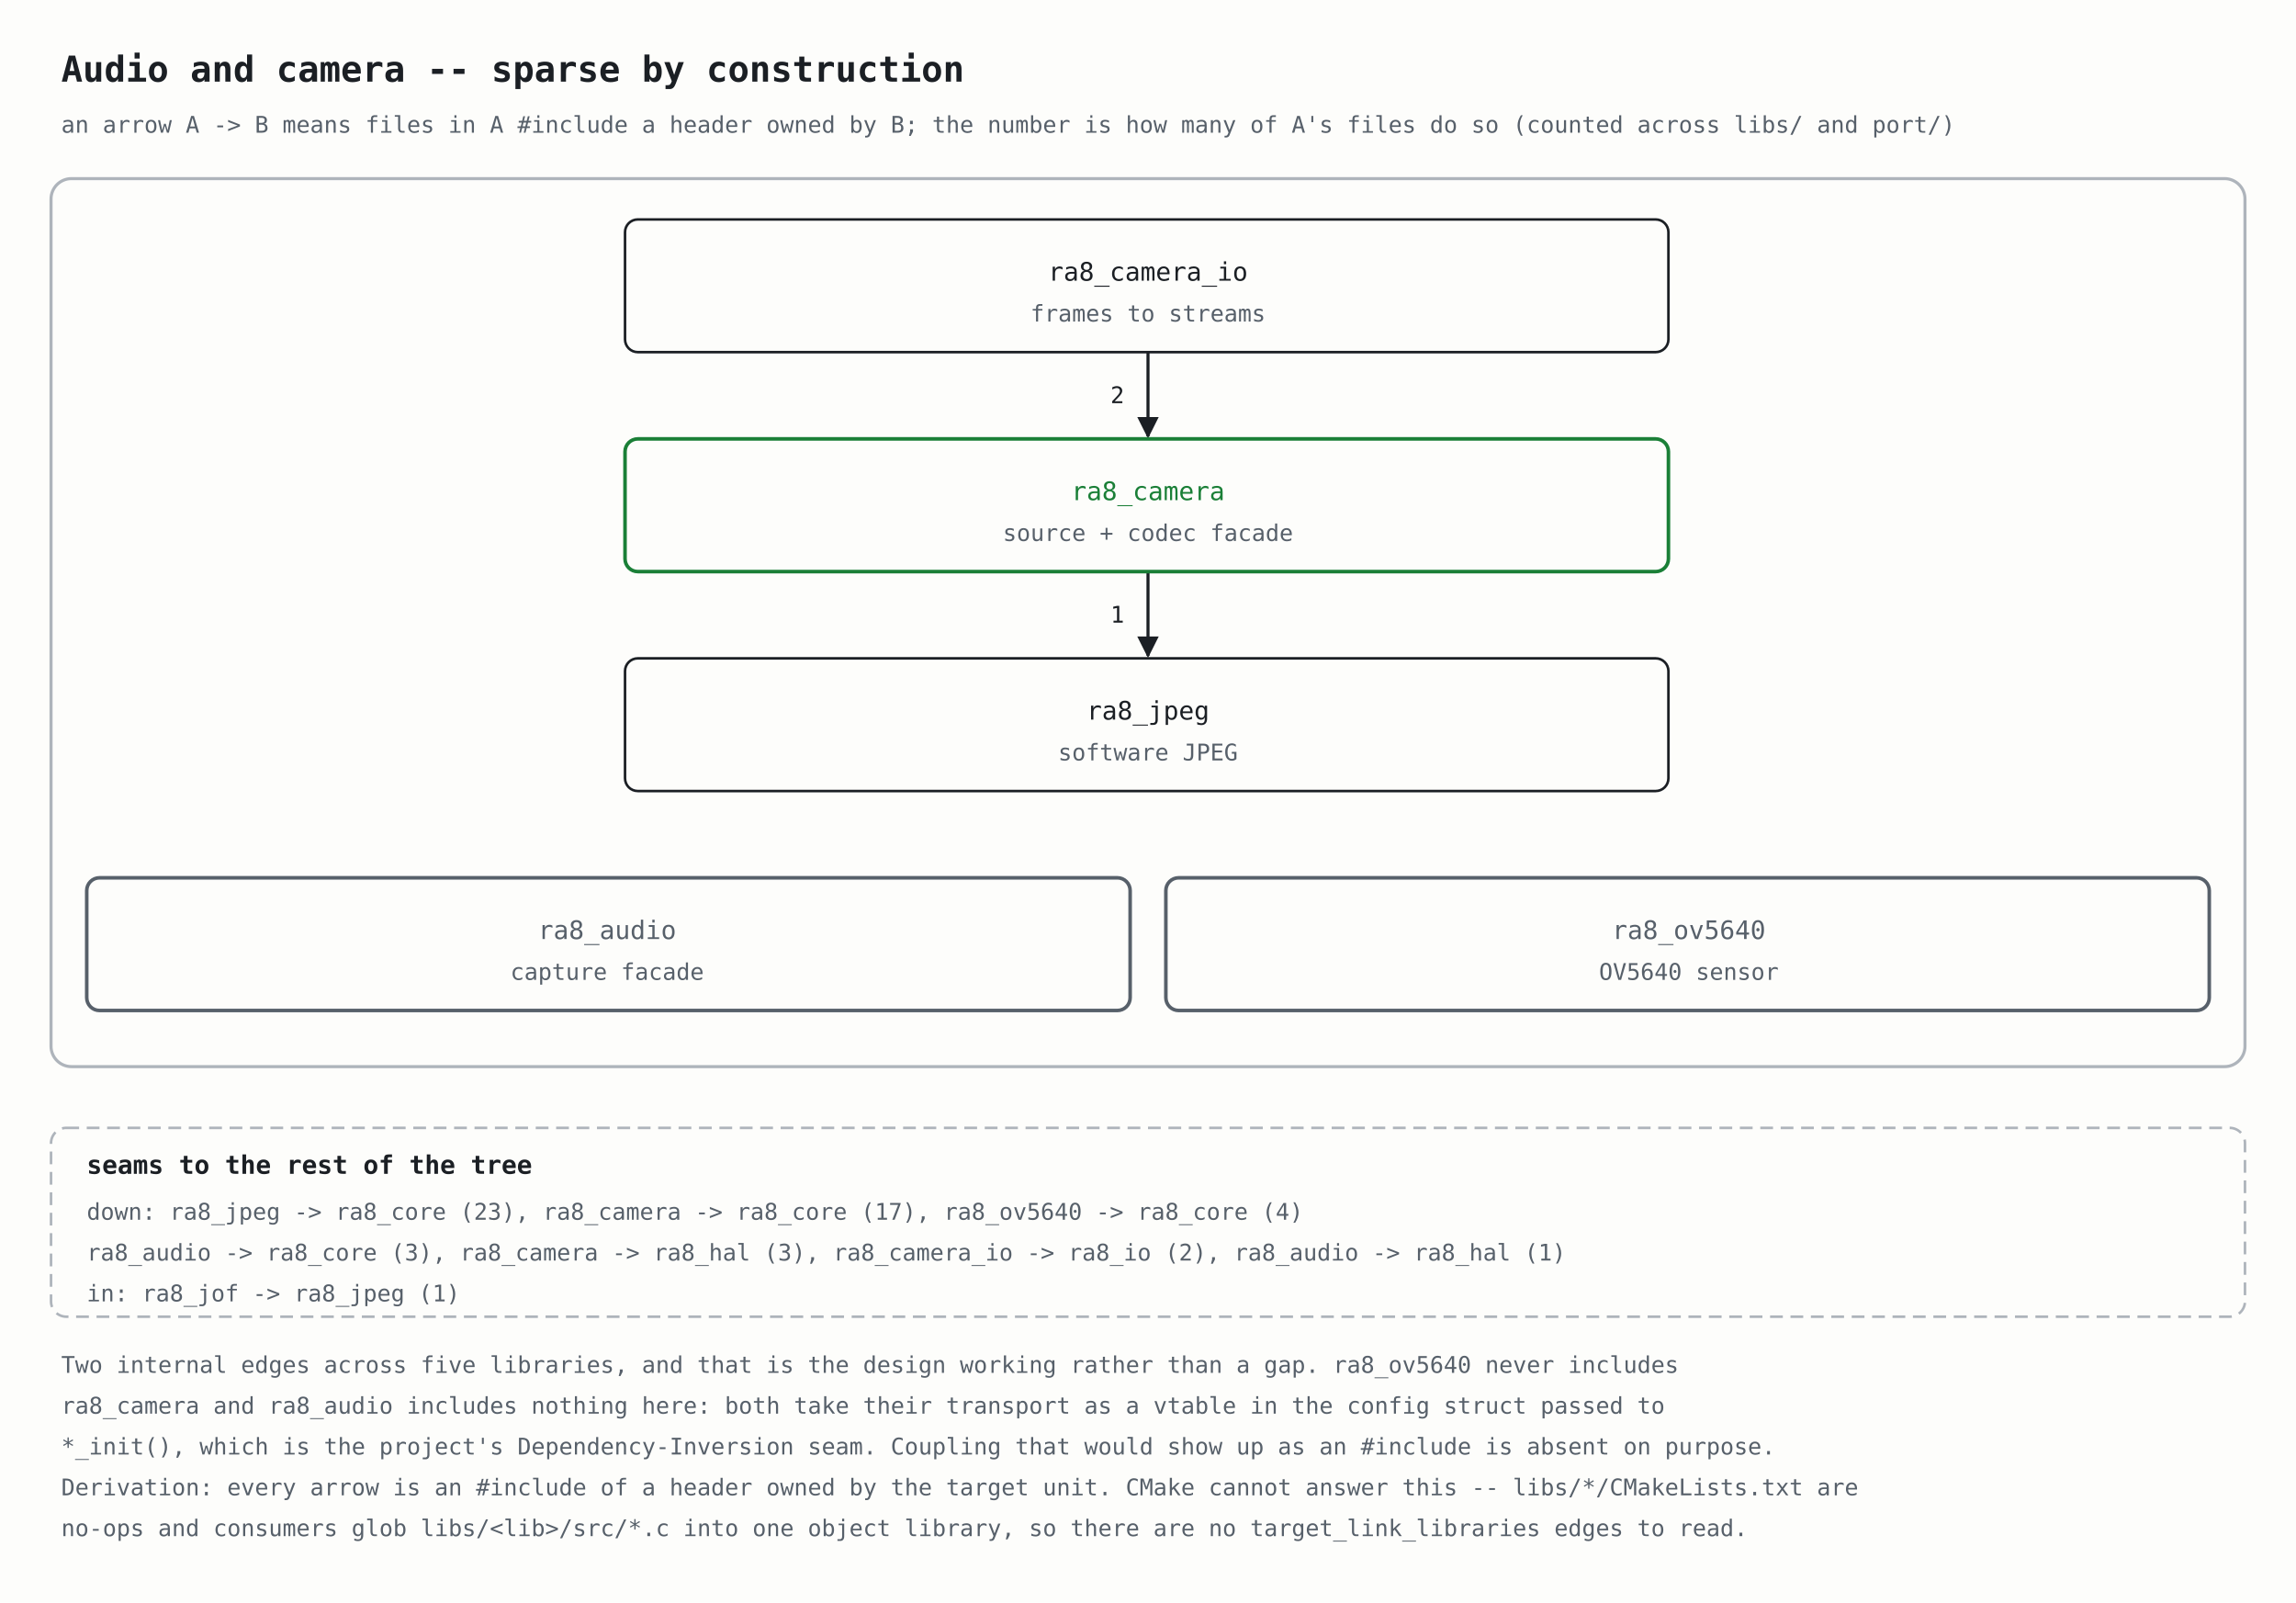
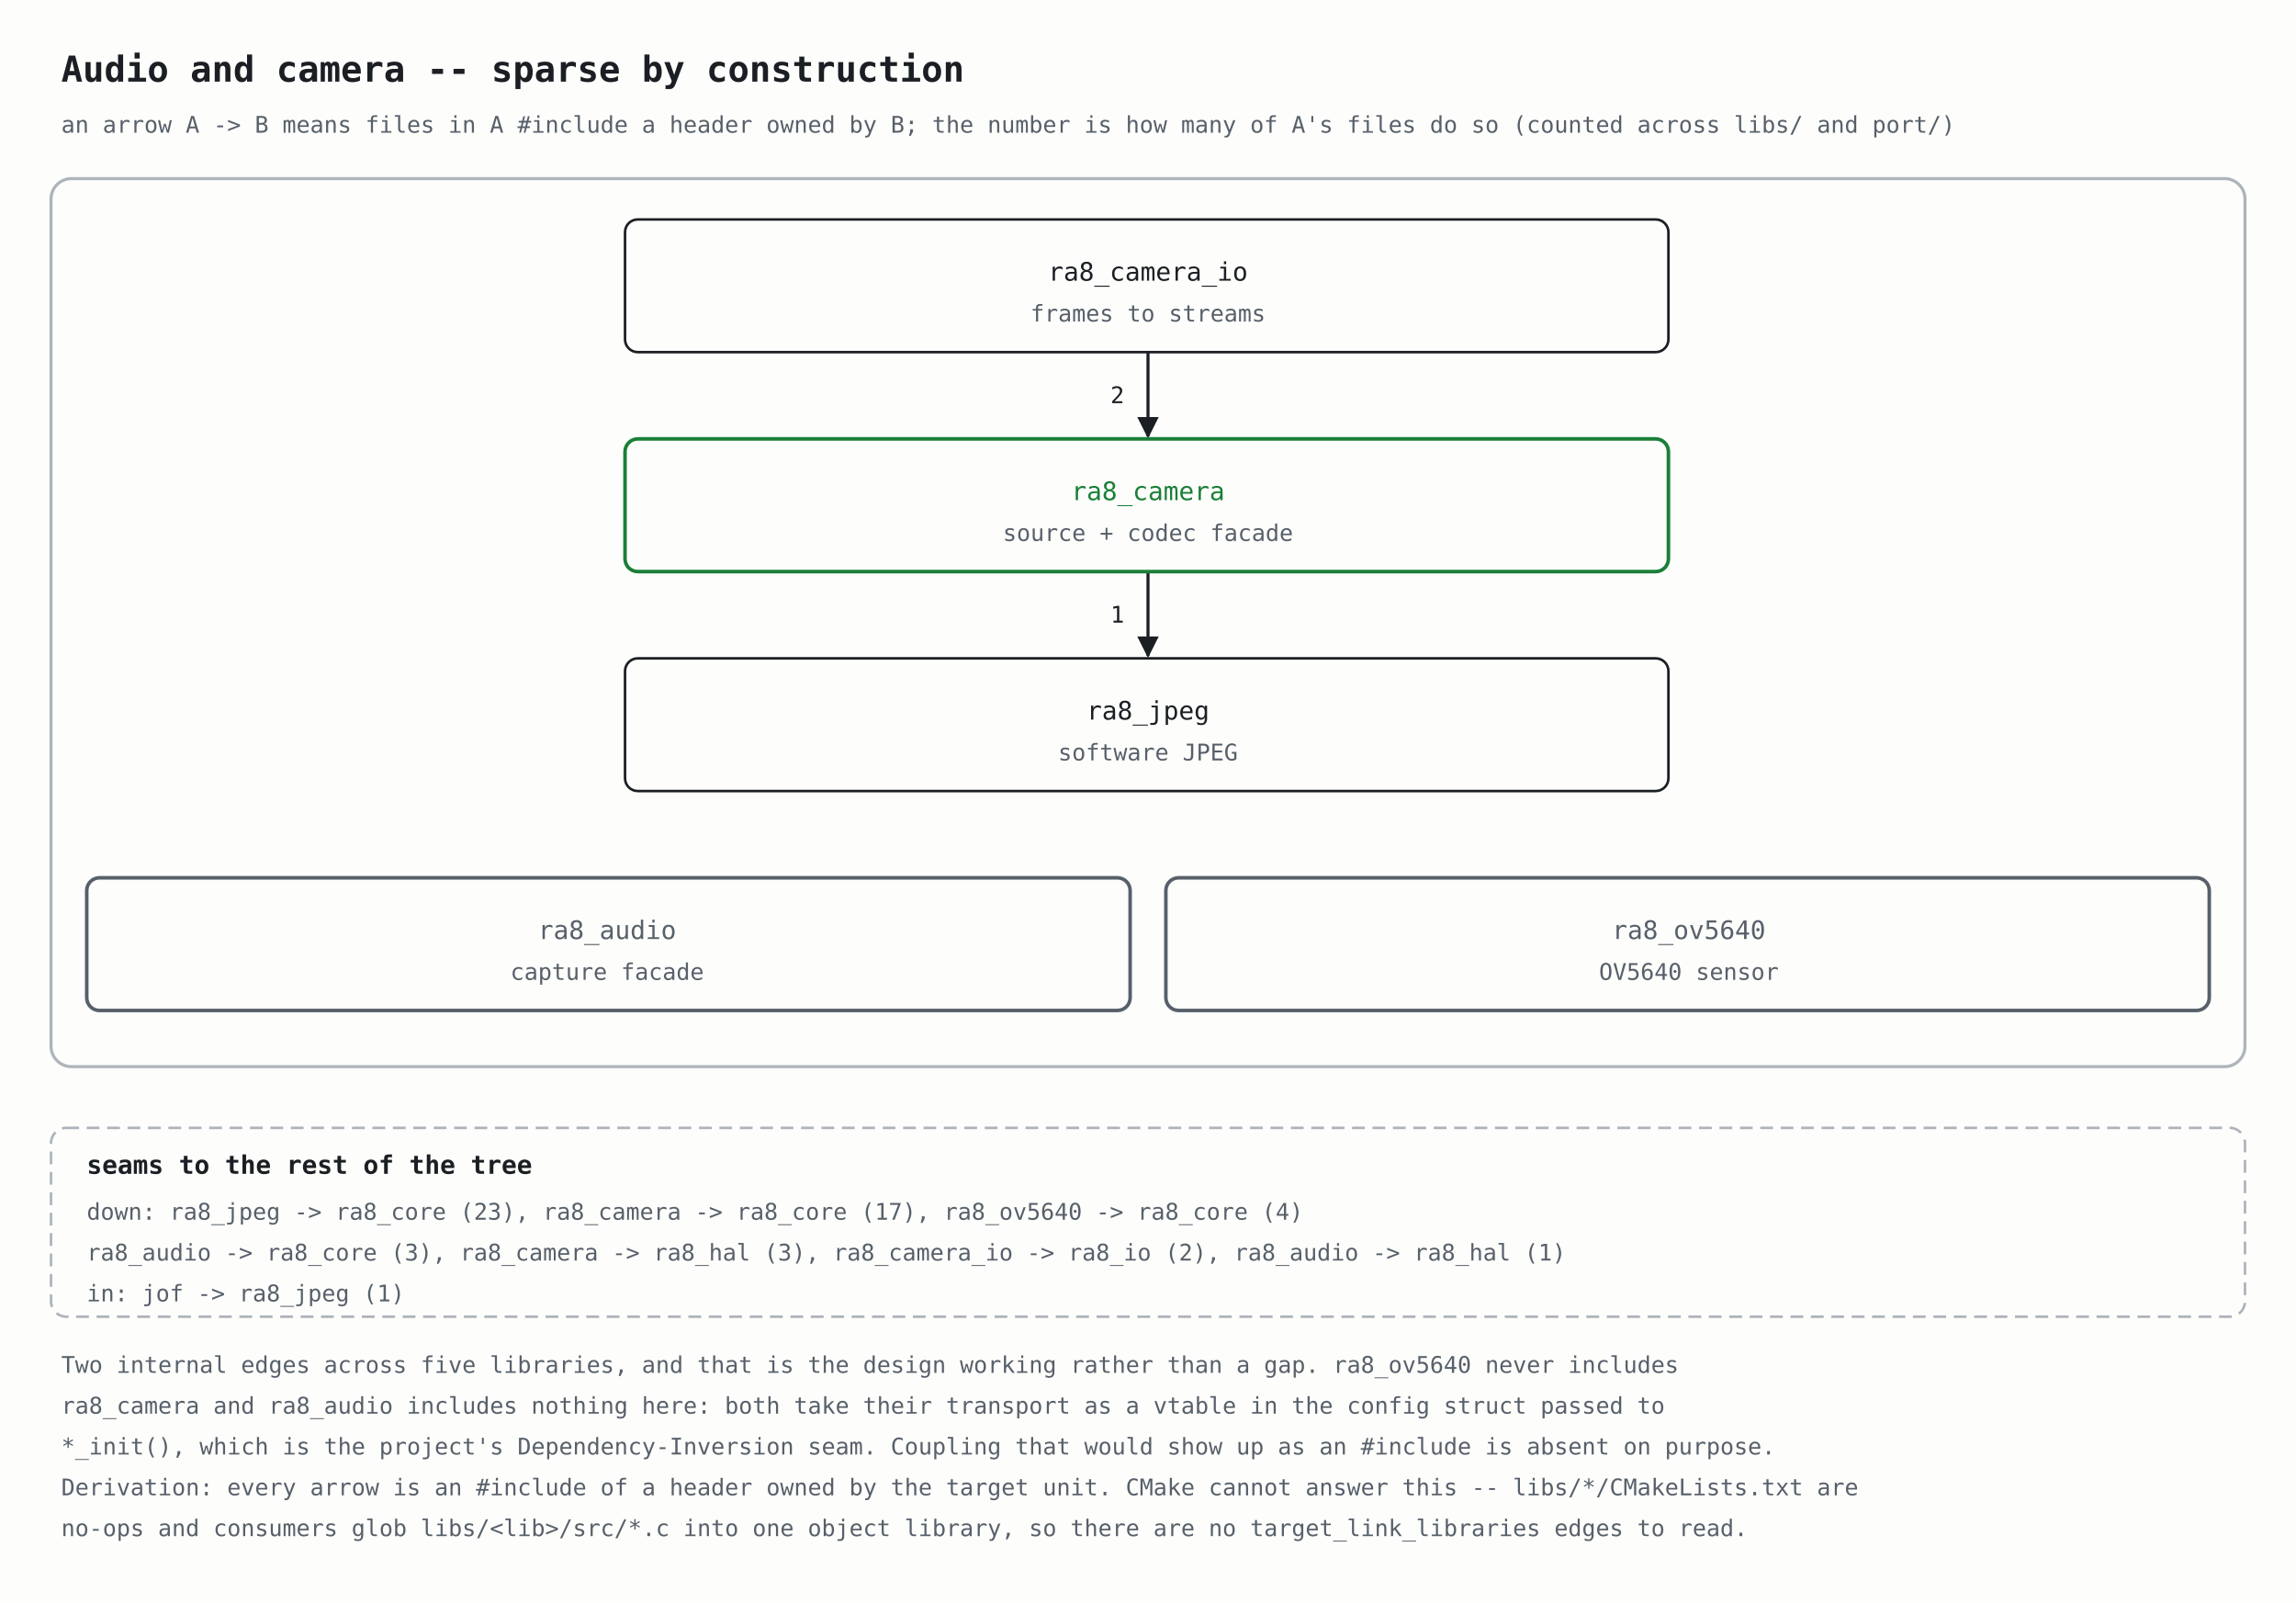
- <svg xmlns="http://www.w3.org/2000/svg" viewBox="0 0 900 628" width="900" role="img" aria-label="Audio and camera -- sparse by construction. an arrow from A to B means files in A #include a header owned by B; the number is how many of A's files do so (counted across libs/ and port/) down: ra8_jpeg - to  ra8_core (23), ra8_camera - to  ra8_core (17), ra8_ov5640 - to  ra8_core (4)       ra8_audio - to  ra8_core (3), ra8_camera - to  ra8_hal (3), ra8_camera_io - to  ra8_io (2), ra8_audio - to  ra8_hal (1) in:   ra8_jof - to  ra8_jpeg (1) Two internal edges across five libraries, and that is the design working rather than a gap. ra8_ov5640 never includes ra8_camera and ra8_audio includes nothing here: both take their transport as a vtable in the config struct passed to *_init(), which is the project's Dependency-Inversion seam. Coupling that would show up as an #include is absent on purpose. Derivation: every arrow is an #include of a header owned by the target unit. CMake cannot answer this -- libs/*/CMakeLists.txt are no-ops and consumers glob libs/ lib to /src/*.c into one object library, so there are no target_link_libraries edges to read.">
+ <svg xmlns="http://www.w3.org/2000/svg" viewBox="0 0 900 628" width="900" role="img" aria-label="Audio and camera -- sparse by construction. an arrow from A to B means files in A #include a header owned by B; the number is how many of A's files do so (counted across libs/ and port/) down: ra8_jpeg - to  ra8_core (23), ra8_camera - to  ra8_core (17), ra8_ov5640 - to  ra8_core (4)       ra8_audio - to  ra8_core (3), ra8_camera - to  ra8_hal (3), ra8_camera_io - to  ra8_io (2), ra8_audio - to  ra8_hal (1) in:   jof - to  ra8_jpeg (1) Two internal edges across five libraries, and that is the design working rather than a gap. ra8_ov5640 never includes ra8_camera and ra8_audio includes nothing here: both take their transport as a vtable in the config struct passed to *_init(), which is the project's Dependency-Inversion seam. Coupling that would show up as an #include is absent on purpose. Derivation: every arrow is an #include of a header owned by the target unit. CMake cannot answer this -- libs/*/CMakeLists.txt are no-ops and consumers glob libs/ lib to /src/*.c into one object library, so there are no target_link_libraries edges to read.">
  <defs>
    <marker id="aInk" viewBox="0 0 10 10" refX="9" refY="5" markerWidth="7" markerHeight="7" orient="auto-start-reverse">
      <path d="M0,0 L10,5 L0,10 z" fill="#1b1f24" />
    </marker>
    <marker id="aAcc" viewBox="0 0 10 10" refX="9" refY="5" markerWidth="7" markerHeight="7" orient="auto-start-reverse">
      <path d="M0,0 L10,5 L0,10 z" fill="#0969da" />
    </marker>
    <marker id="aGrn" viewBox="0 0 10 10" refX="9" refY="5" markerWidth="7" markerHeight="7" orient="auto-start-reverse">
      <path d="M0,0 L10,5 L0,10 z" fill="#1a7f37" />
    </marker>
    <marker id="aWrm" viewBox="0 0 10 10" refX="9" refY="5" markerWidth="7" markerHeight="7" orient="auto-start-reverse">
      <path d="M0,0 L10,5 L0,10 z" fill="#bc4c00" />
    </marker>
  </defs>
  <rect x="0" y="0" width="900" height="628" fill="#fdfdfb" />
  <g font-family="ui-monospace,SFMono-Regular,Menlo,Consolas,monospace">
    <text x="24" y="32" fill="#1b1f24" font-size="14" font-weight="bold">Audio and camera -- sparse by construction</text>
    <text x="24" y="52" fill="#57606a" font-size="9">an arrow A -&gt; B means files in A #include a header owned by B; the number is how many of A's files do so (counted across libs/ and port/)</text>
    <rect x="20" y="70" width="860" height="348" rx="8" fill="none" stroke="#aeb4bb" stroke-width="1.2" />
    <line x1="450" y1="138" x2="450" y2="171" stroke="#1b1f24" stroke-width="1.2" marker-end="url(#aInk)" />
    <text x="438" y="158" text-anchor="middle" fill="#1b1f24" font-size="9">2</text>
    <line x1="450" y1="224" x2="450" y2="257" stroke="#1b1f24" stroke-width="1.2" marker-end="url(#aInk)" />
    <text x="438" y="244" text-anchor="middle" fill="#1b1f24" font-size="9">1</text>
    <rect x="245" y="86" width="409" height="52" rx="5" fill="#fdfdfb" stroke="#1b1f24" stroke-width="1" />
    <text x="450" y="110" text-anchor="middle" fill="#1b1f24" font-size="10">ra8_camera_io</text>
    <text x="450" y="126" text-anchor="middle" fill="#57606a" font-size="9">frames to streams</text>
    <rect x="245" y="172" width="409" height="52" rx="5" fill="#fdfdfb" stroke="#1a7f37" stroke-width="1.4" />
    <text x="450" y="196" text-anchor="middle" fill="#1a7f37" font-size="10">ra8_camera</text>
    <text x="450" y="212" text-anchor="middle" fill="#57606a" font-size="9">source + codec facade</text>
    <rect x="245" y="258" width="409" height="52" rx="5" fill="#fdfdfb" stroke="#1b1f24" stroke-width="1" />
    <text x="450" y="282" text-anchor="middle" fill="#1b1f24" font-size="10">ra8_jpeg</text>
    <text x="450" y="298" text-anchor="middle" fill="#57606a" font-size="9">software JPEG</text>
    <rect x="34" y="344" width="409" height="52" rx="5" fill="#fdfdfb" stroke="#57606a" stroke-width="1.4" />
    <text x="238" y="368" text-anchor="middle" fill="#57606a" font-size="10">ra8_audio</text>
    <text x="238" y="384" text-anchor="middle" fill="#57606a" font-size="9">capture facade</text>
    <rect x="457" y="344" width="409" height="52" rx="5" fill="#fdfdfb" stroke="#57606a" stroke-width="1.4" />
    <text x="662" y="368" text-anchor="middle" fill="#57606a" font-size="10">ra8_ov5640</text>
    <text x="662" y="384" text-anchor="middle" fill="#57606a" font-size="9">OV5640 sensor</text>
    <rect x="20" y="442" width="860" height="74" rx="6" fill="none" stroke="#aeb4bb" stroke-width="1" stroke-dasharray="5 3" />
    <text x="34" y="460" fill="#1b1f24" font-size="10" font-weight="bold">seams to the rest of the tree</text>
    <text x="34" y="478" fill="#57606a" font-size="9">down: ra8_jpeg -&gt; ra8_core (23), ra8_camera -&gt; ra8_core (17), ra8_ov5640 -&gt; ra8_core (4)</text>
    <text x="34" y="494" fill="#57606a" font-size="9">      ra8_audio -&gt; ra8_core (3), ra8_camera -&gt; ra8_hal (3), ra8_camera_io -&gt; ra8_io (2), ra8_audio -&gt; ra8_hal (1)</text>
-     <text x="34" y="510" fill="#57606a" font-size="9">in:   ra8_jof -&gt; ra8_jpeg (1)</text>
+     <text x="34" y="510" fill="#57606a" font-size="9">in:   jof -&gt; ra8_jpeg (1)</text>
    <text x="24" y="538" fill="#57606a" font-size="9">Two internal edges across five libraries, and that is the design working rather than a gap. ra8_ov5640 never includes</text>
    <text x="24" y="554" fill="#57606a" font-size="9">ra8_camera and ra8_audio includes nothing here: both take their transport as a vtable in the config struct passed to</text>
    <text x="24" y="570" fill="#57606a" font-size="9">*_init(), which is the project's Dependency-Inversion seam. Coupling that would show up as an #include is absent on purpose.</text>
    <text x="24" y="586" fill="#57606a" font-size="9">Derivation: every arrow is an #include of a header owned by the target unit. CMake cannot answer this -- libs/*/CMakeLists.txt are</text>
    <text x="24" y="602" fill="#57606a" font-size="9">no-ops and consumers glob libs/&lt;lib&gt;/src/*.c into one object library, so there are no target_link_libraries edges to read.</text>
  </g>
</svg>
